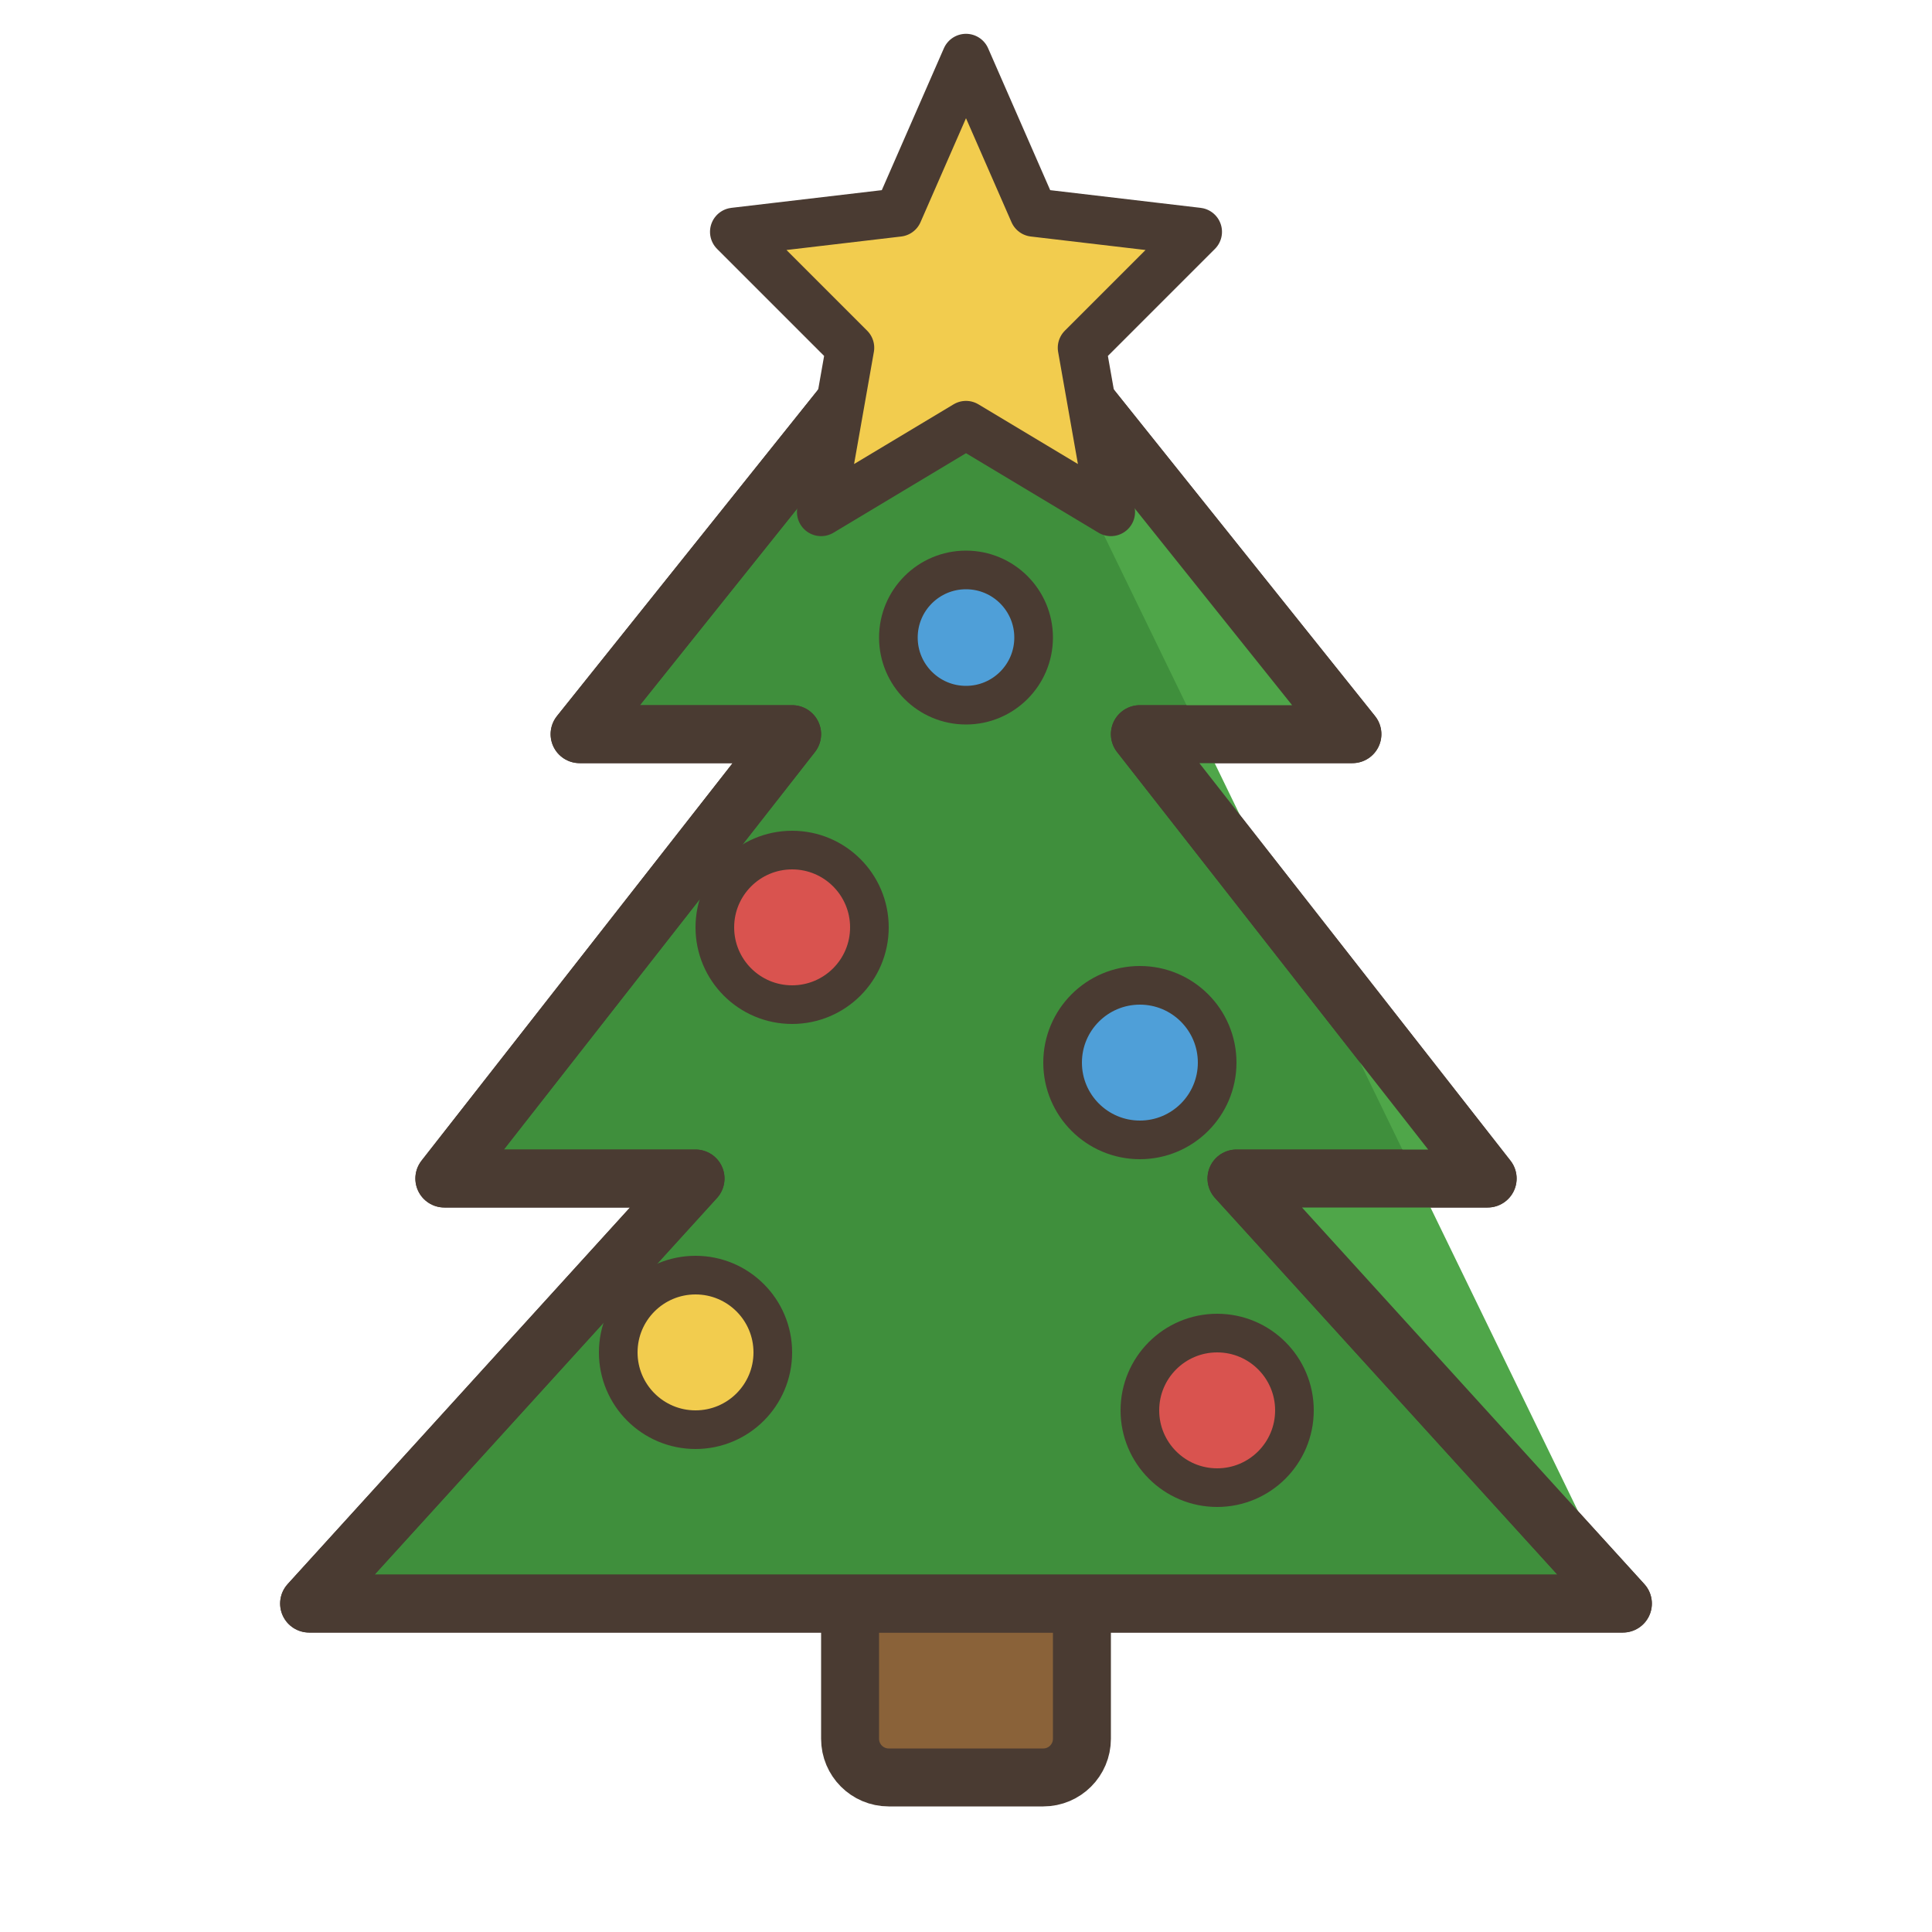
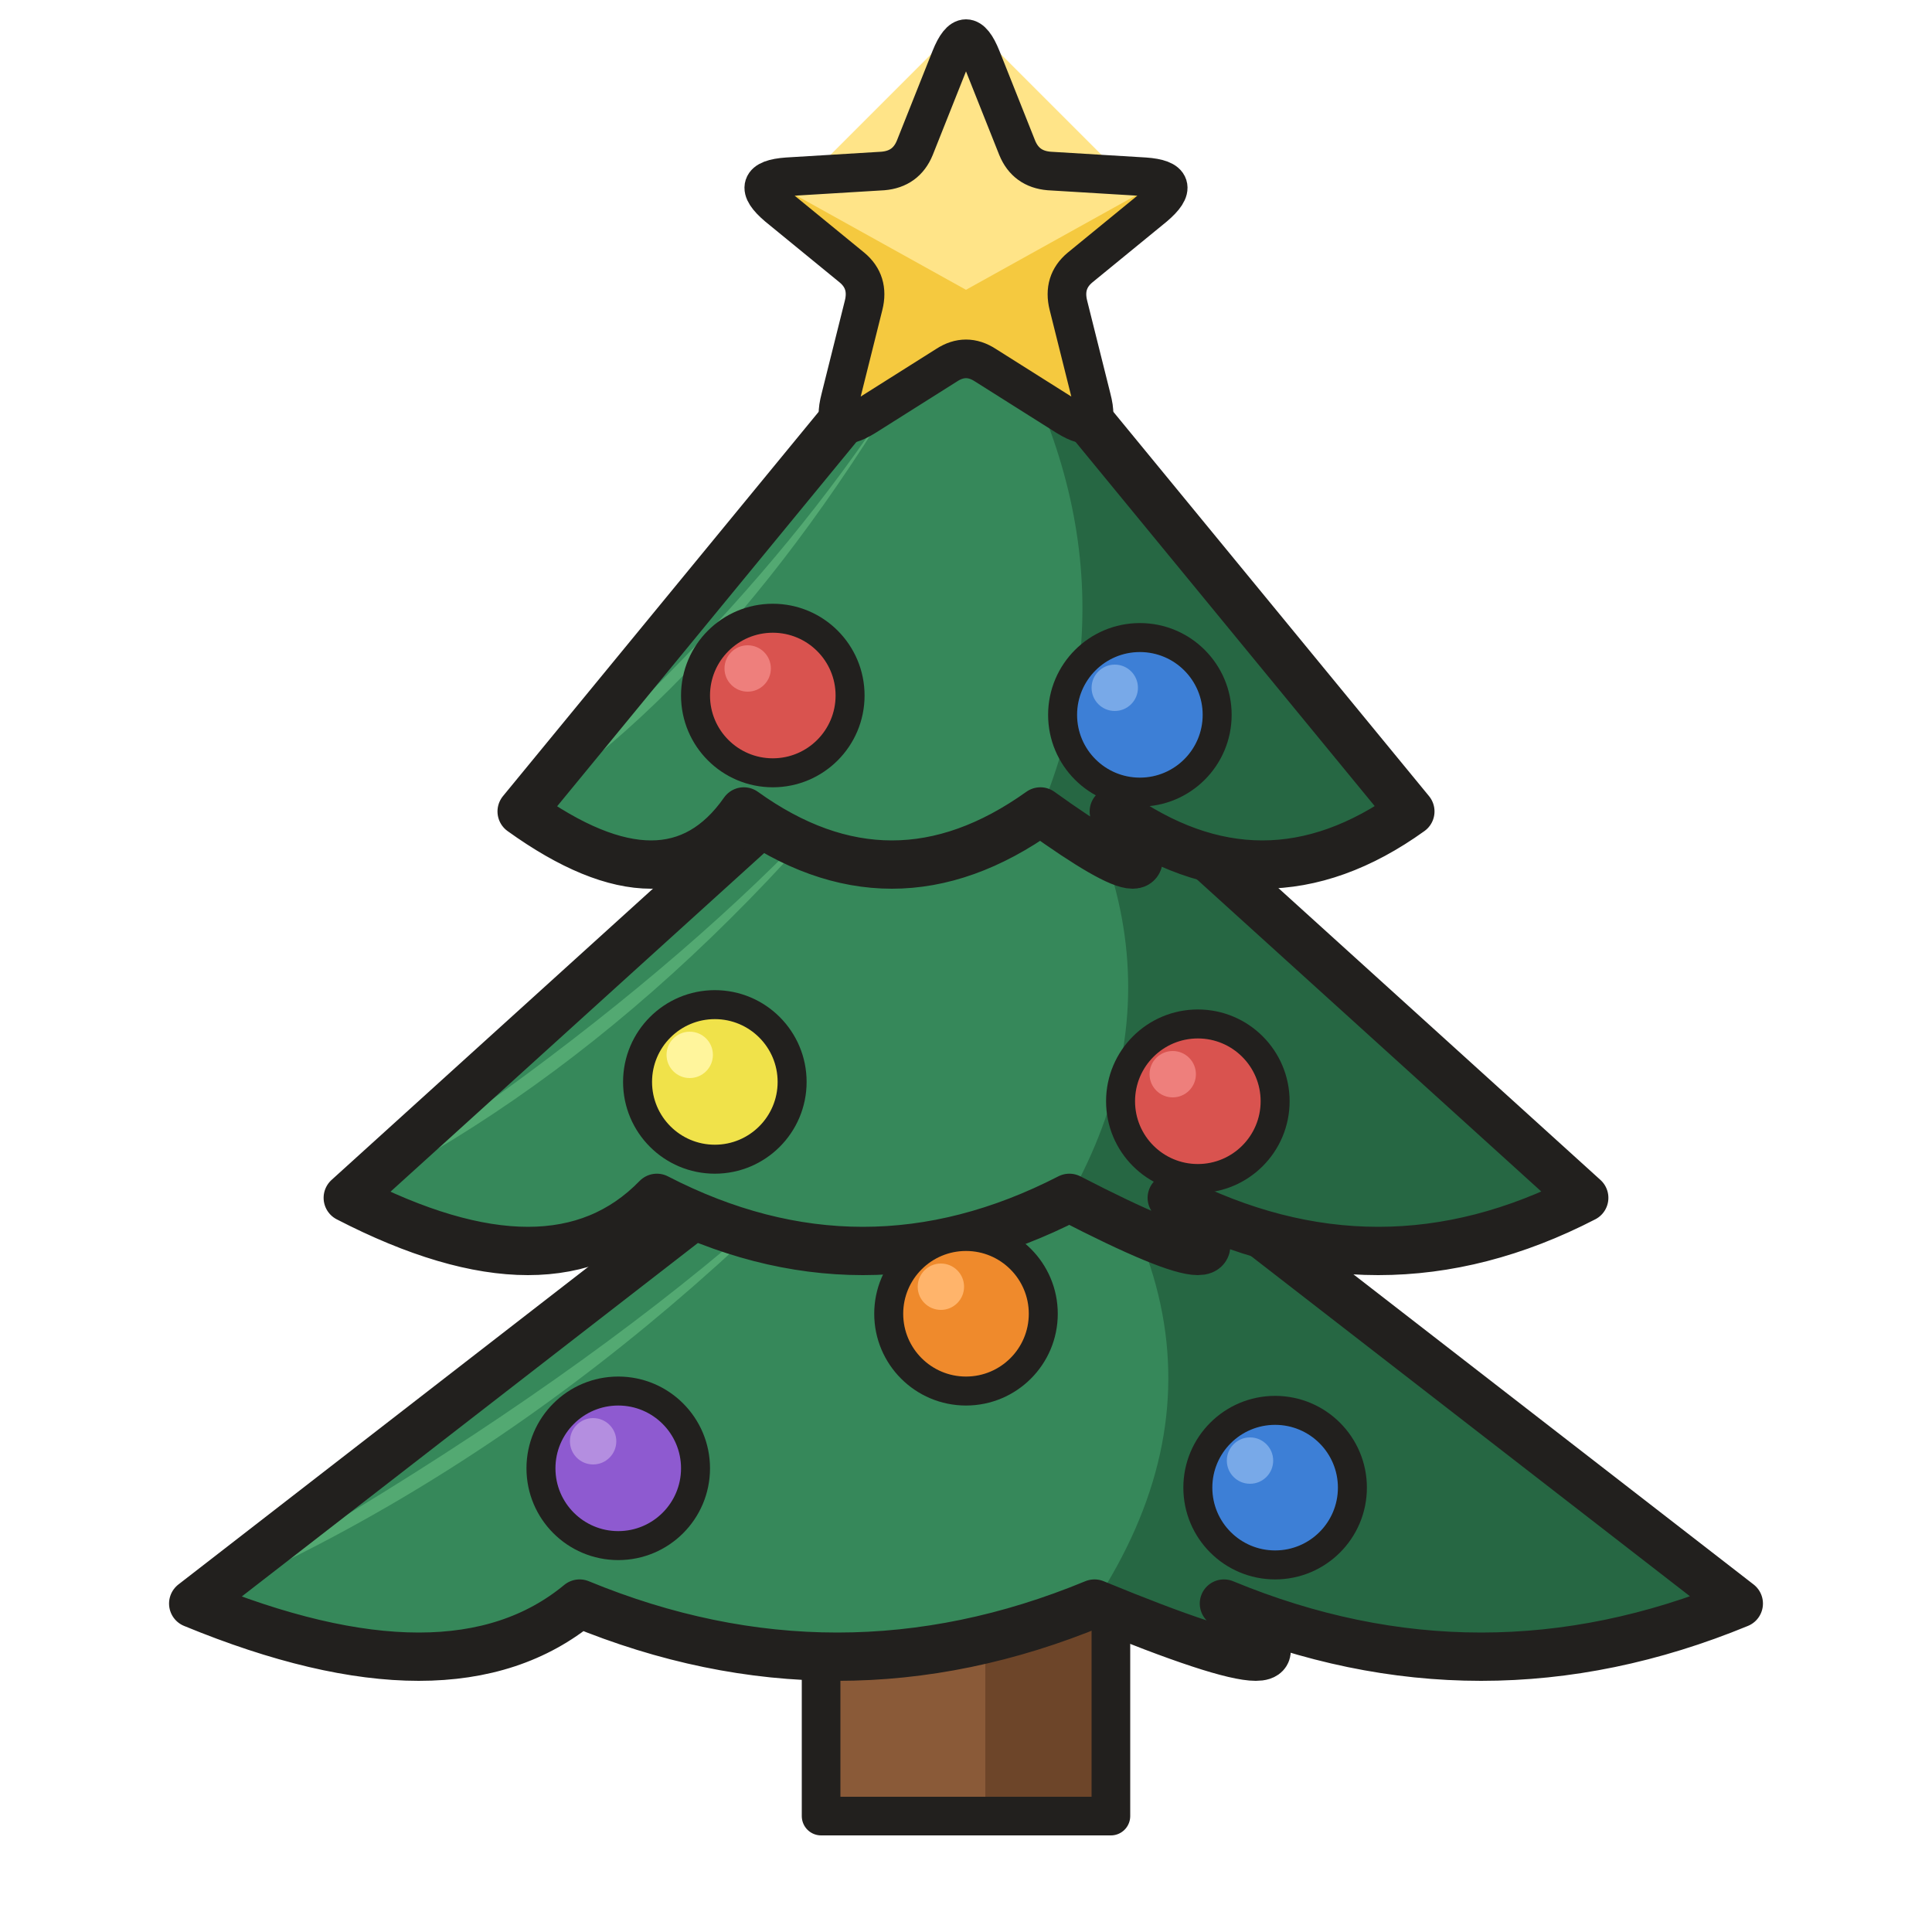
<svg xmlns="http://www.w3.org/2000/svg" viewBox="0 0 200 200" width="200" height="200">
-   <g stroke="#4a3b32" stroke-width="6" stroke-linejoin="round" stroke-linecap="round">
-     <rect x="88" y="158" width="24" height="26" rx="4" fill="#8a6239" />
-     <path d="M100 26 L140 76 L118 76 L154 122 L128 122 L168 166 L32 166 L72 122 L46 122 L82 76 L60 76 Z" fill="#3f8f3c" />
-     <path d="M100 26 L140 76 L118 76 L154 122 L128 122 L168 166" fill="#4fa649" stroke="none" />
-     <path d="M100 26 L140 76 L118 76 L154 122 L128 122 L168 166 L32 166 L72 122 L46 122 L82 76 L60 76 Z" fill="none" />
+   <g fill="none" stroke="#22201e" stroke-width="5.0" stroke-linecap="round" stroke-linejoin="round">
+     <path d="M85 156 H115 V188 H85 Z" fill="#8a5a38" stroke="none" />
+     <path d="M102 156 H115 V188 H102 Z" fill="#6d4529" stroke="none" />
+     <path d="M85 156 H115 V188 H85 Z" fill="none" stroke="#22201e" stroke-width="4.0" />
+     <path d="M100 104.0 L180.0 166.0 Q153.3 177.0 126.7 166.0 Q140.0 177.0 113.3 166.0 Q86.7 177.0 60.0 166.0 Q46.7 177.0 20.0 166.0 Z" fill="#36885a" stroke="none" />
+     <path d="M100 104.0 Q76.0 135.0 20.0 166.0 Q64.0 147.4 100.0 104.0 Z" fill="#53a972" stroke="none" />
+     <path d="M100 104.0 L180.0 166.0 Q153.3 177.0 113.3 166.0 Q133.6 135.0 100 104.0 Z" fill="#266743" stroke="none" />
+     <path d="M100 104.0 L180.0 166.0 Q153.3 177.0 126.7 166.0 Q140.0 177.0 113.3 166.0 Q86.7 177.0 60.0 166.0 Q46.7 177.0 20.0 166.0 Z" fill="none" stroke="#22201e" stroke-width="5.0" />
+     <path d="M100 66.0 L164.0 124.0 Q142.7 135.0 121.3 124.0 Q132.0 135.0 110.7 124.0 Q89.3 135.0 68.0 124.0 Q57.3 135.0 36.0 124.0 Z" fill="#36885a" stroke="none" />
+     <path d="M100 66.0 Q80.8 95.0 36.0 124.0 Q71.2 106.6 100.0 66.0 Z" fill="#53a972" stroke="none" />
+     <path d="M100 66.0 L164.0 124.0 Q142.7 135.0 110.7 124.0 Q126.9 95.0 100 66.0 Z" fill="#266743" stroke="none" />
+     <path d="M100 66.0 L164.0 124.0 Q142.7 135.0 121.3 124.0 Q132.0 135.0 110.7 124.0 Q89.3 135.0 68.0 124.0 Q57.3 135.0 36.0 124.0 Z" fill="none" stroke="#22201e" stroke-width="5.0" />
+     <path d="M100 28.0 L146.0 84.0 Q130.7 95.0 115.3 84.0 Q123.0 95.0 107.7 84.0 Q92.3 95.0 77.0 84.0 Q69.3 95.0 54.0 84.0 Z" fill="#36885a" stroke="none" />
+     <path d="M100 28.0 Q86.2 56.0 54.0 84.0 Q79.3 67.2 100.0 28.0 Z" fill="#53a972" stroke="none" />
+     <path d="M100 28.0 L146.0 84.0 Q130.7 95.0 107.7 84.0 Q119.3 56.0 100 28.0 Z" fill="#266743" stroke="none" />
+     <path d="M100 28.0 L146.0 84.0 Q130.7 95.0 115.3 84.0 Q123.0 95.0 107.7 84.0 Q92.3 95.0 77.0 84.0 Q69.3 95.0 54.0 84.0 Z" fill="none" stroke="#22201e" stroke-width="5.0" />
+     <circle cx="80" cy="72" r="8.0" fill="#d9534f" stroke="#22201e" stroke-width="3.0" />
+     <circle cx="77.4" cy="69.2" r="2.4" fill="#ee7f7c" stroke="none" />
+     <circle cx="118" cy="74" r="8.0" fill="#3d7fd6" stroke="#22201e" stroke-width="3.0" />
+     <circle cx="115.4" cy="71.2" r="2.4" fill="#78a9e8" stroke="none" />
+     <circle cx="74" cy="112" r="8.0" fill="#f0e24a" stroke="#22201e" stroke-width="3.0" />
+     <circle cx="71.4" cy="109.2" r="2.4" fill="#fff59c" stroke="none" />
+     <circle cx="124" cy="114" r="8.0" fill="#d9534f" stroke="#22201e" stroke-width="3.0" />
+     <circle cx="121.4" cy="111.2" r="2.4" fill="#ee7f7c" stroke="none" />
+     <circle cx="64" cy="152" r="8.0" fill="#8e5ad0" stroke="#22201e" stroke-width="3.0" />
+     <circle cx="61.4" cy="149.2" r="2.4" fill="#b48ee0" stroke="none" />
+     <circle cx="132" cy="154" r="8.0" fill="#3d7fd6" stroke="#22201e" stroke-width="3.0" />
+     <circle cx="129.4" cy="151.2" r="2.4" fill="#78a9e8" stroke="none" />
+     <circle cx="100" cy="136" r="8.0" fill="#ef8a2c" stroke="#22201e" stroke-width="3.0" />
+     <circle cx="97.4" cy="133.2" r="2.4" fill="#ffb46b" stroke="none" />
+     <path d="M98.4 6.0 Q100.0 2.0 101.6 6.0 L105.3 15.3 Q106.2 17.5 108.6 17.7 L118.5 18.3 Q122.8 18.6 119.5 21.4 L111.8 27.7 Q110.0 29.2 110.6 31.6 L113.0 41.2 Q114.1 45.4 110.4 43.1 L102.0 37.8 Q100.0 36.5 98.0 37.8 L89.6 43.1 Q85.9 45.4 87.0 41.2 L89.4 31.6 Q90.0 29.2 88.2 27.7 L80.5 21.4 Q77.2 18.6 81.5 18.3 L91.4 17.7 Q93.8 17.5 94.7 15.3 Z" fill="#f5c93f" stroke="none" />
+     <path d="M100 2 L118 20 L100 30 L82 20 Z" fill="#ffe488" stroke="none" />
+     <path d="M98.4 6.0 Q100.0 2.0 101.6 6.0 L105.3 15.3 Q106.2 17.5 108.6 17.7 L118.5 18.3 Q122.8 18.6 119.5 21.4 L111.8 27.7 Q110.0 29.2 110.6 31.6 L113.0 41.2 Q114.1 45.4 110.4 43.1 L102.0 37.8 Q100.0 36.5 98.0 37.8 L89.6 43.1 Q85.9 45.4 87.0 41.2 L89.4 31.6 Q90.0 29.2 88.2 27.7 L80.5 21.4 Q77.2 18.6 81.5 18.3 L91.4 17.7 Q93.8 17.5 94.7 15.3 Z" fill="none" stroke="#22201e" stroke-width="4.0" />
  </g>
-   <g stroke="#4a3b32" stroke-width="4">
-     <circle cx="82" cy="96" r="8" fill="#d9534f" />
-     <circle cx="118" cy="110" r="8" fill="#4f9fd8" />
-     <circle cx="72" cy="140" r="8" fill="#f2cc4e" />
-     <circle cx="126" cy="146" r="8" fill="#d9534f" />
-     <circle cx="100" cy="66" r="7" fill="#4f9fd8" />
-   </g>
-   <path d="M100 6 L107 22 L124 24 L112 36 L115 53 L100 44 L85 53 L88 36 L76 24 L93 22 Z" fill="#f2cc4e" stroke="#4a3b32" stroke-width="5" stroke-linejoin="round" />
</svg>
